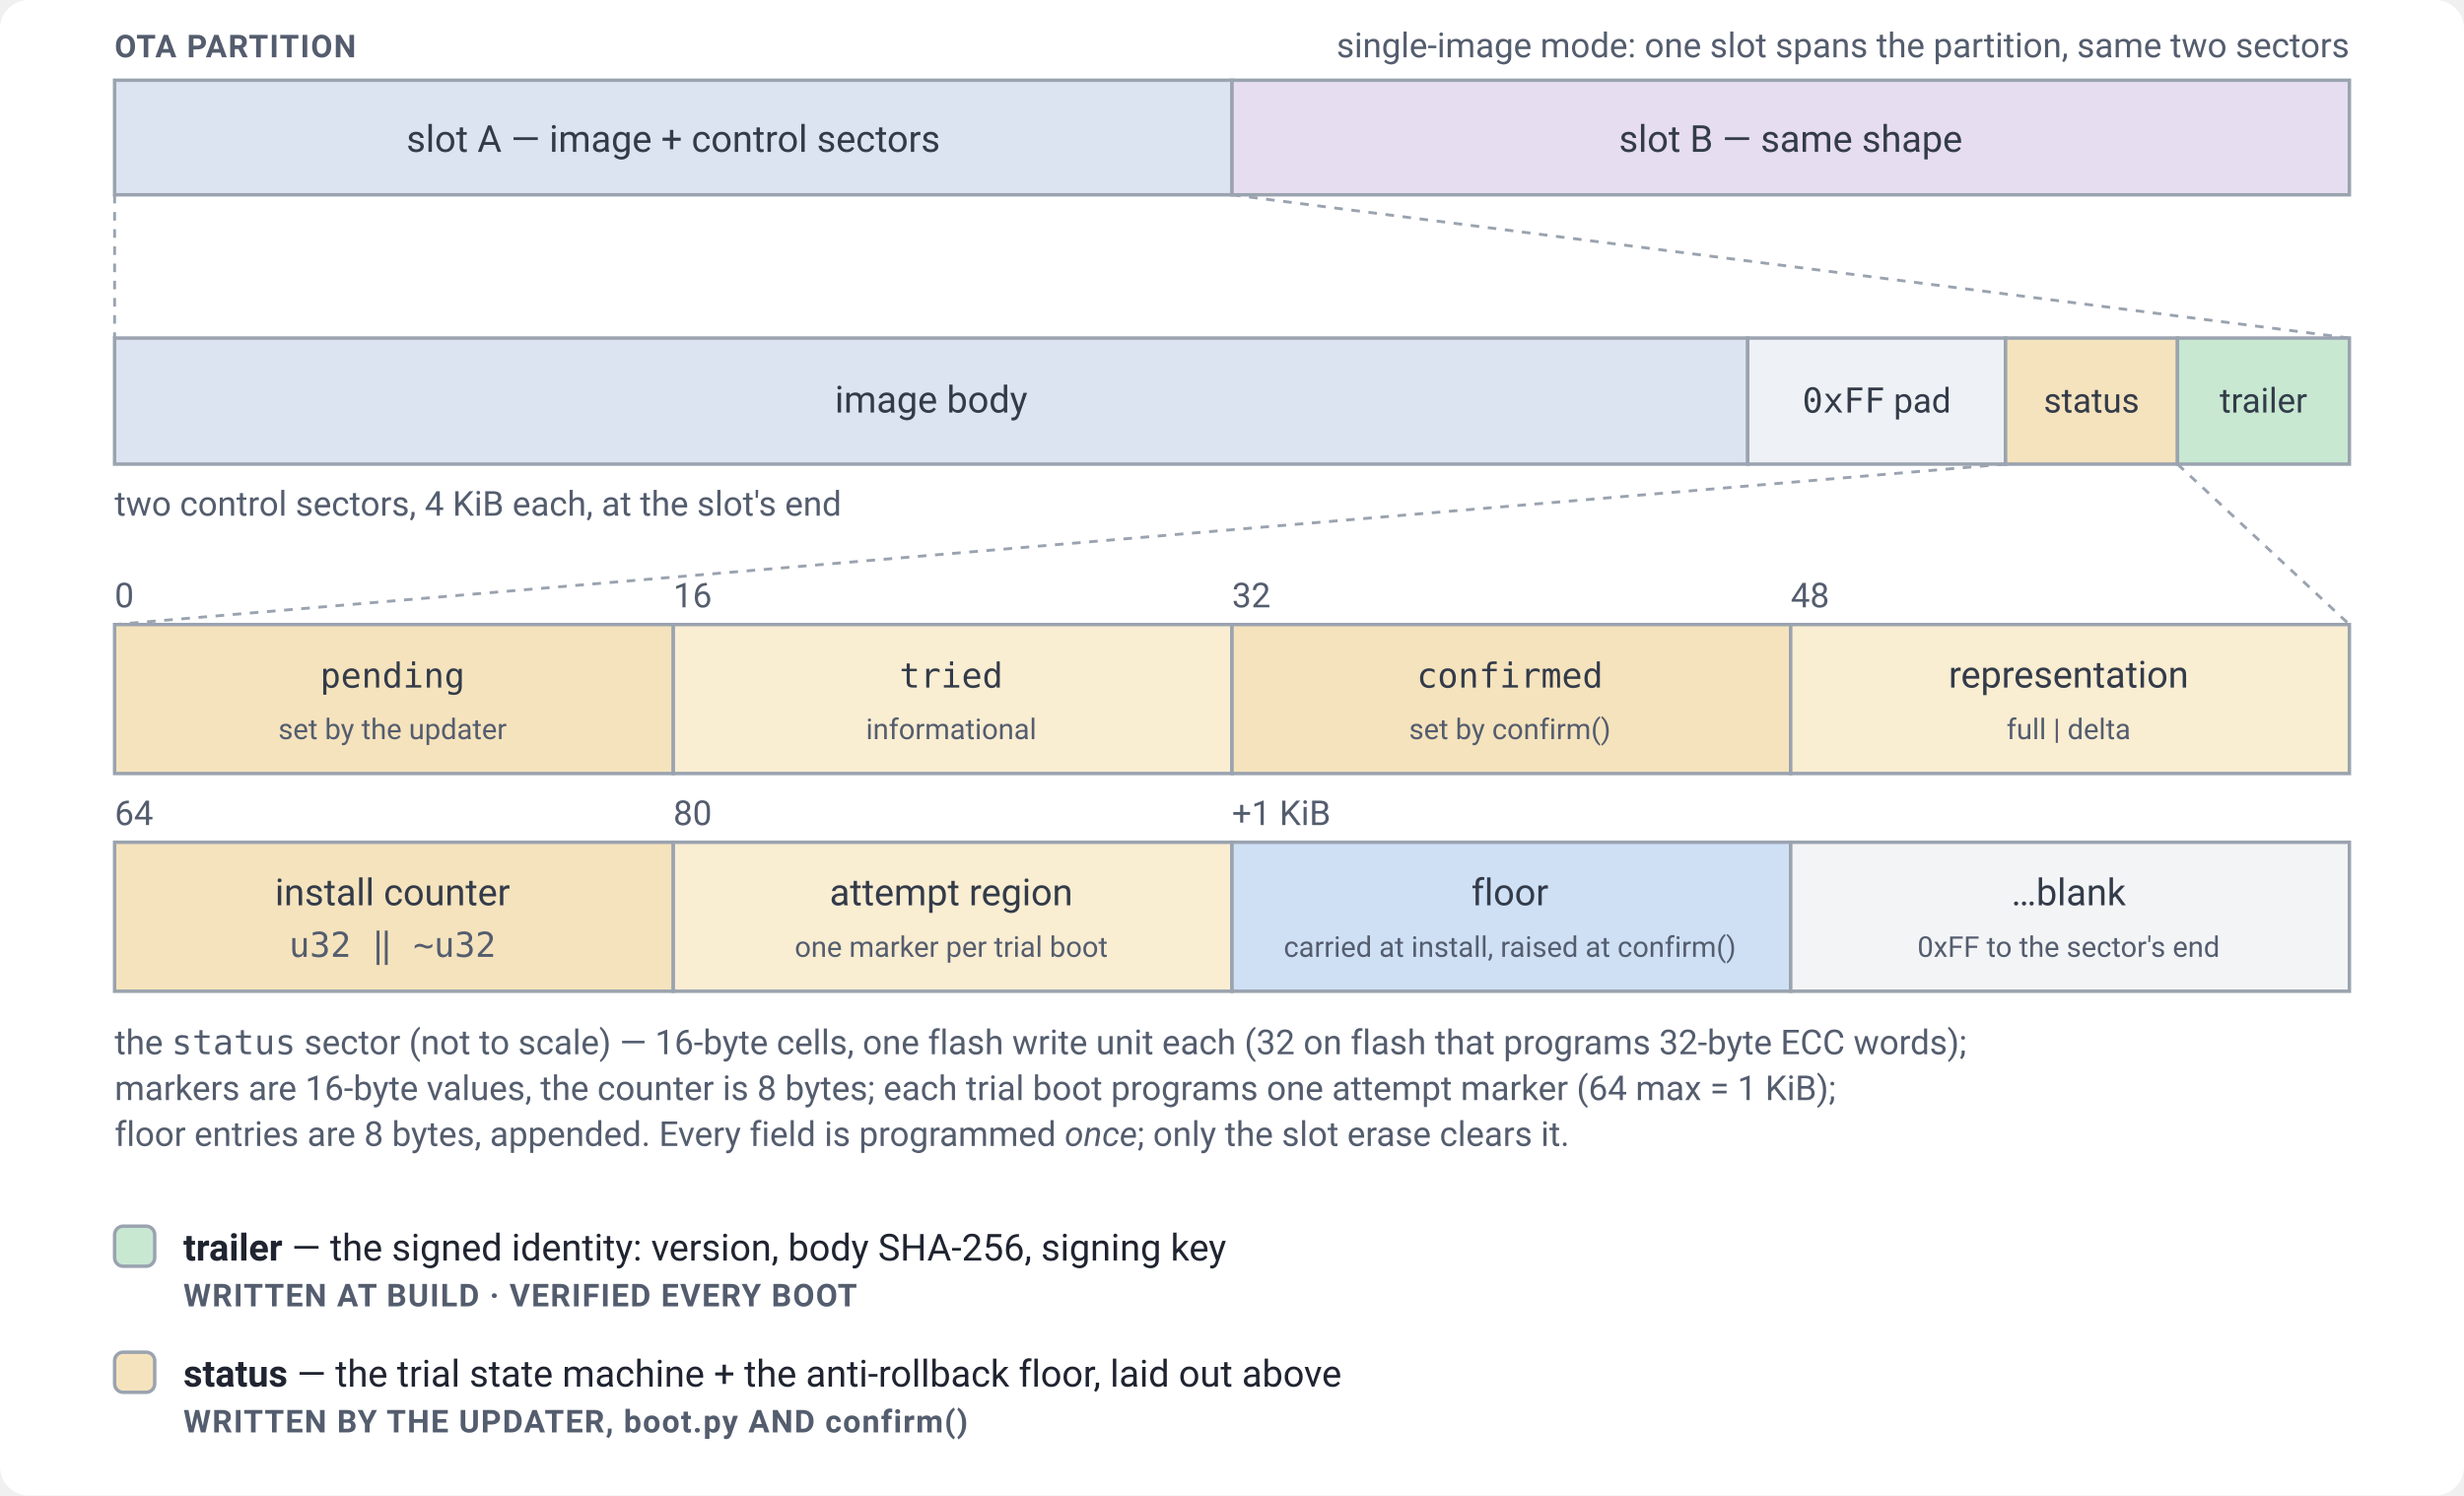
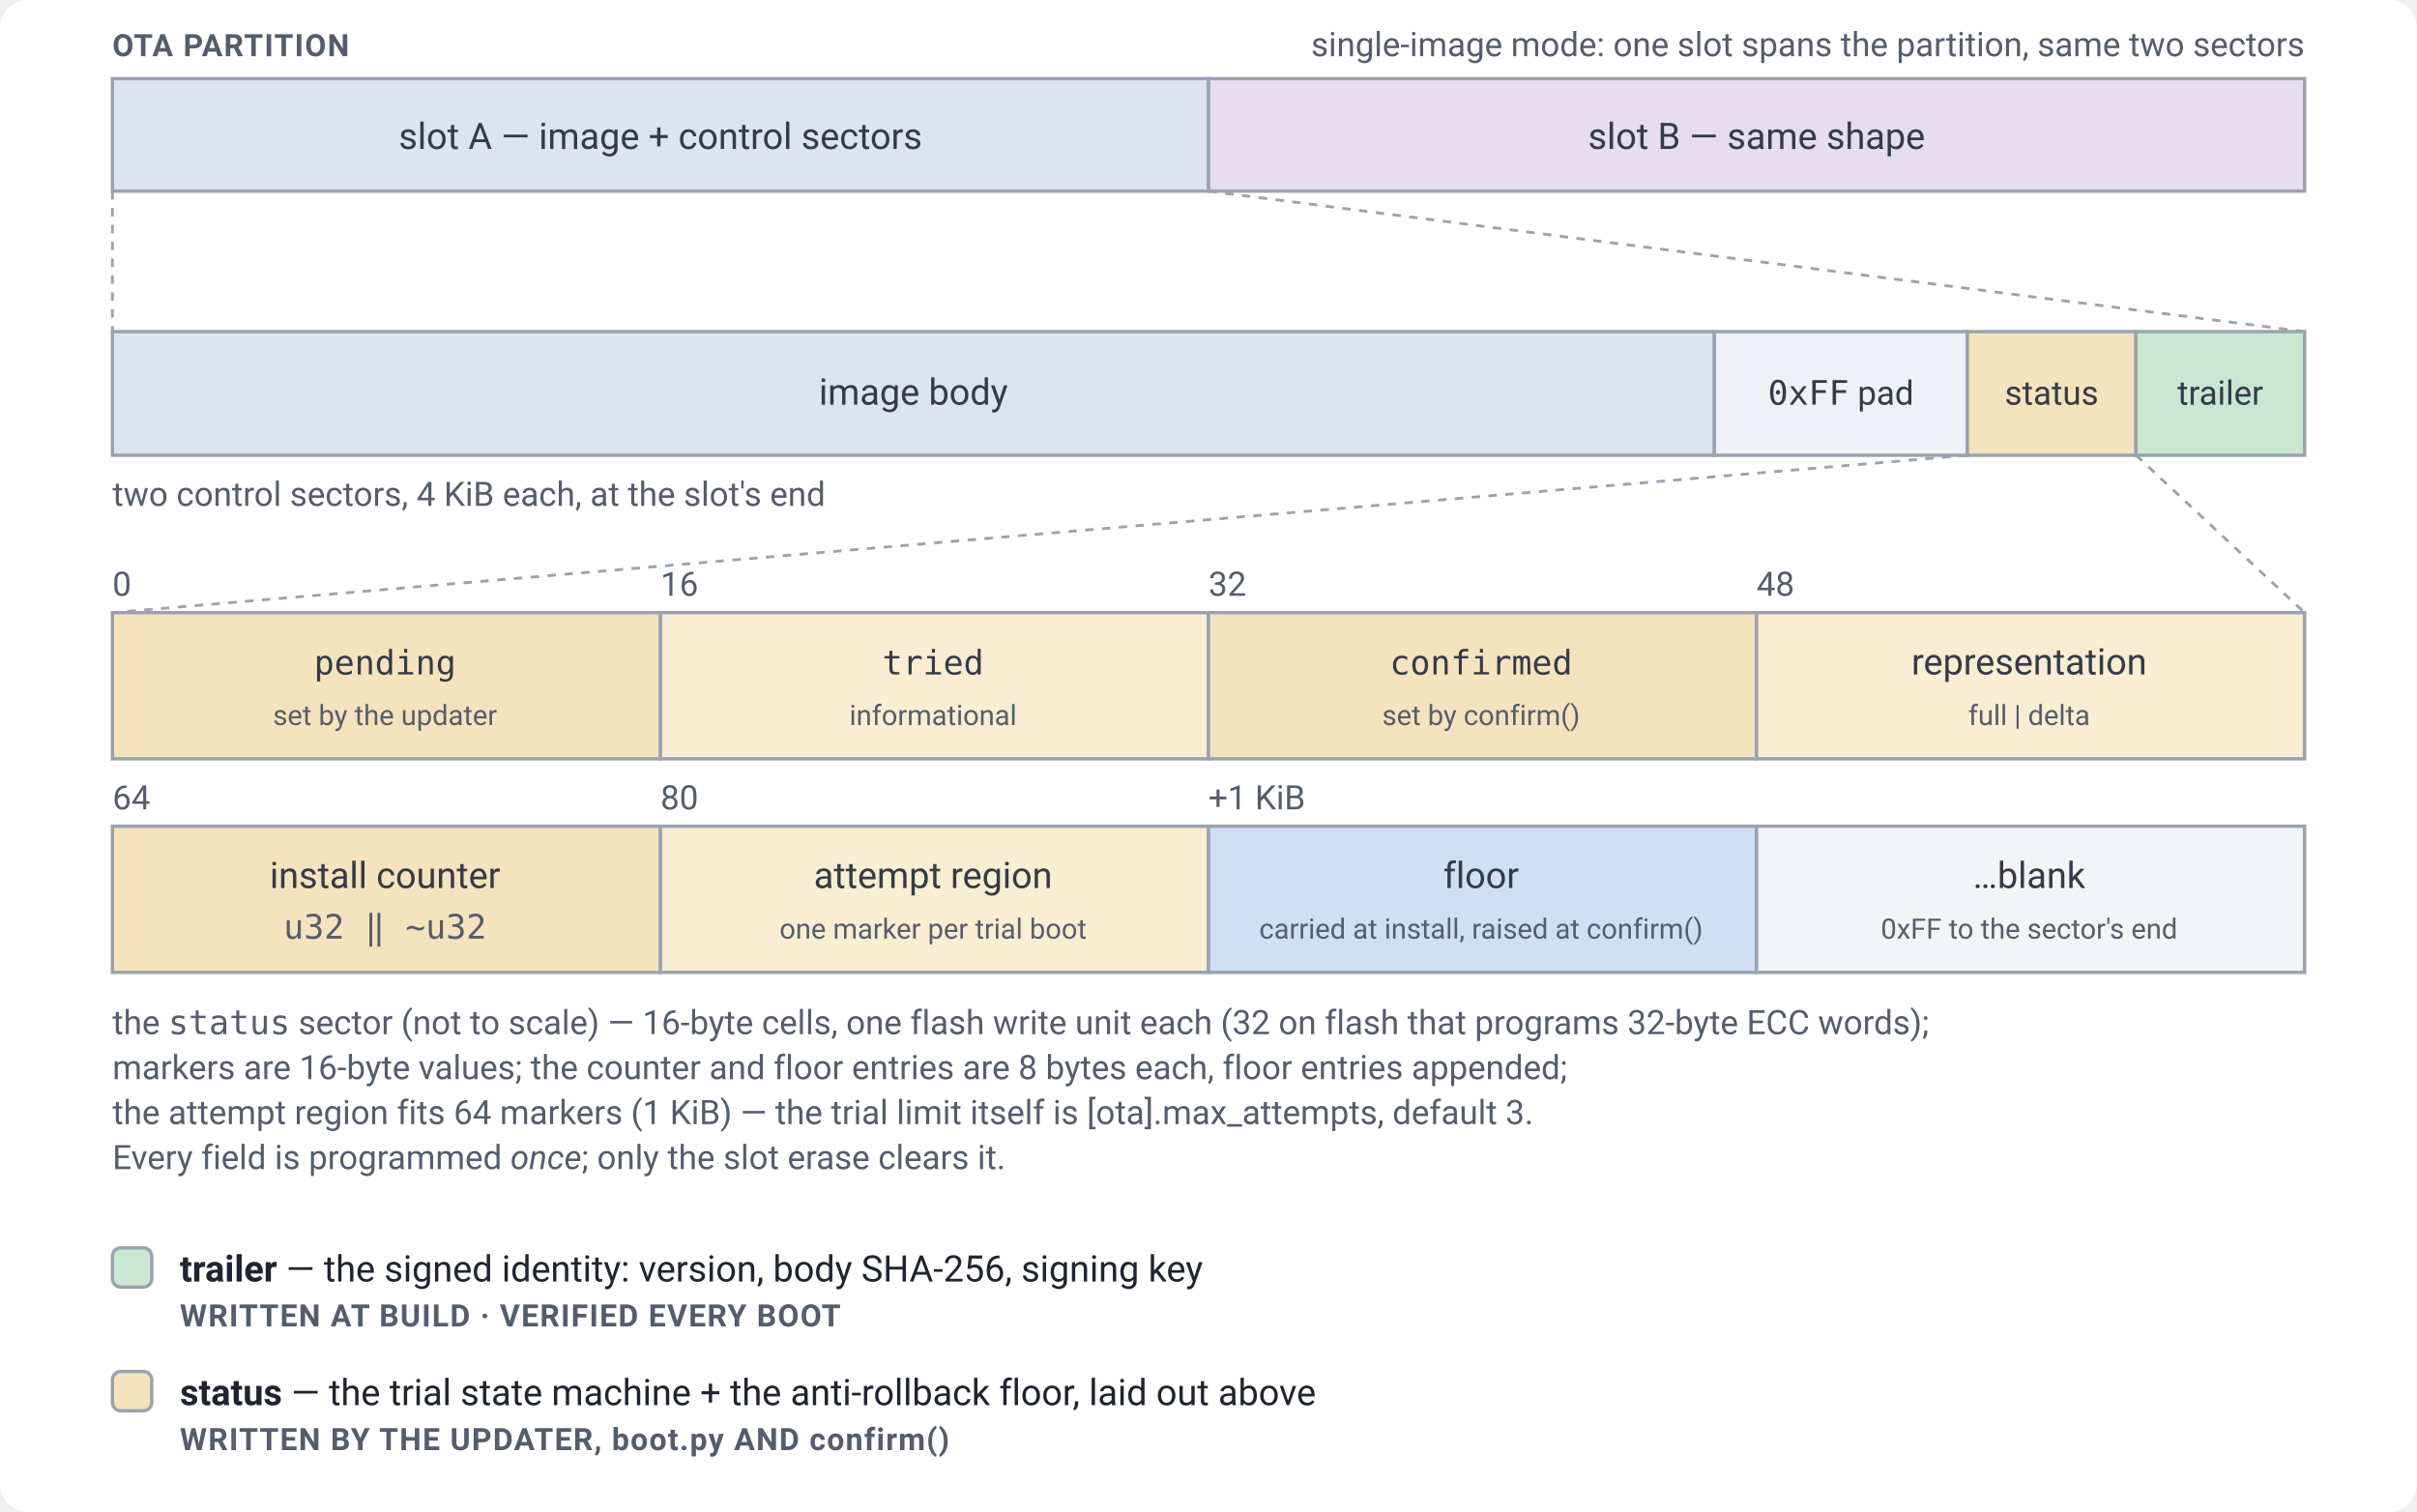
- <svg xmlns="http://www.w3.org/2000/svg" viewBox="0 0 860 522" font-family="-apple-system, 'Segoe UI', Roboto, Helvetica, Arial, sans-serif" font-size="13">
+ <svg xmlns="http://www.w3.org/2000/svg" viewBox="0 0 860 538" font-family="-apple-system, 'Segoe UI', Roboto, Helvetica, Arial, sans-serif" font-size="13">
  <style>
    .bg    { fill: #ffffff; }
    .t     { fill: #1f2430; }
    .bar   { fill: #333b49; }
    .barw  { fill: #545d6e; font-size: 10px; }
    .sub   { fill: #545d6e; font-size: 12px; }
    .who   { fill: #545d6e; font-size: 11px; font-weight: 600; letter-spacing: .04em; }
    .code  { font-family: ui-monospace, SFMono-Regular, Menlo, Consolas, monospace; font-size: 12px; }
    .seg   { stroke: #9aa3af; stroke-width: 1.2; }
    .zoom  { stroke: #9aa3af; stroke-width: 1; stroke-dasharray: 3 3; fill: none; }
    @media (prefers-color-scheme: dark) {
      .bg   { fill: #14181f; }
      .t    { fill: #e6e9f0; }
      .sub  { fill: #9aa5ba; }
      .who  { fill: #c3cede; }
      .seg  { stroke: #59637a; }
      .zoom { stroke: #59637a; }
    }
  </style>
  <rect class="bg" x="0" y="0" width="100%" height="100%" rx="10" />
  <text class="who" x="40" y="20">OTA PARTITION</text>
  <text class="sub" x="820" y="20" text-anchor="end">single-image mode: one slot spans the partition, same two sectors</text>
  <rect class="seg" x="40" y="28" width="390" height="40" fill="#dbe4f0" />
  <rect class="seg" x="430" y="28" width="390" height="40" fill="#e6ddf0" />
  <text class="bar" x="235" y="53" text-anchor="middle">slot A — image + control sectors</text>
  <text class="bar" x="625" y="53" text-anchor="middle">slot B — same shape</text>
  <path class="zoom" d="M40 68 L40 118" />
  <path class="zoom" d="M430 68 L820 118" />
  <rect class="seg" x="40" y="118" width="570" height="44" fill="#dbe4f0" />
  <rect class="seg" x="610" y="118" width="90" height="44" fill="#eef1f5" />
  <rect class="seg" x="700" y="118" width="60" height="44" fill="#f5e3bd" />
  <rect class="seg" x="760" y="118" width="60" height="44" fill="#c8e8d2" />
  <text class="bar" x="325" y="144" text-anchor="middle">image body</text>
  <text class="bar" x="655" y="144" text-anchor="middle" font-size="12">
    <tspan class="code">0xFF</tspan> pad</text>
  <text class="bar" x="730" y="144" text-anchor="middle" font-size="12">status</text>
  <text class="bar" x="790" y="144" text-anchor="middle" font-size="12">trailer</text>
  <text class="sub" x="40" y="180">two control sectors, 4 KiB each, at the slot's end</text>
  <path class="zoom" d="M700 162 L40 218" />
  <path class="zoom" d="M760 162 L820 218" />
  <text class="sub" x="40" y="212" font-size="10">0</text>
  <text class="sub" x="235" y="212" font-size="10">16</text>
  <text class="sub" x="430" y="212" font-size="10">32</text>
  <text class="sub" x="625" y="212" font-size="10">48</text>
  <rect class="seg" x="40" y="218" width="195" height="52" fill="#f5e3bd" />
  <rect class="seg" x="235" y="218" width="195" height="52" fill="#f9edd2" />
  <rect class="seg" x="430" y="218" width="195" height="52" fill="#f5e3bd" />
  <rect class="seg" x="625" y="218" width="195" height="52" fill="#f9edd2" />
  <text class="bar" x="137" y="240" text-anchor="middle">
    <tspan class="code">pending</tspan>
  </text>
  <text class="barw" x="137" y="258" text-anchor="middle">set by the updater</text>
  <text class="bar" x="332" y="240" text-anchor="middle">
    <tspan class="code">tried</tspan>
  </text>
  <text class="barw" x="332" y="258" text-anchor="middle">informational</text>
  <text class="bar" x="527" y="240" text-anchor="middle">
    <tspan class="code">confirmed</tspan>
  </text>
  <text class="barw" x="527" y="258" text-anchor="middle">set by confirm()</text>
  <text class="bar" x="722" y="240" text-anchor="middle">representation</text>
  <text class="barw" x="722" y="258" text-anchor="middle">full | delta</text>
  <text class="sub" x="40" y="288" font-size="10">64</text>
  <text class="sub" x="235" y="288" font-size="10">80</text>
  <text class="sub" x="430" y="288" font-size="10">+1 KiB</text>
  <rect class="seg" x="40" y="294" width="195" height="52" fill="#f5e3bd" />
  <rect class="seg" x="235" y="294" width="195" height="52" fill="#f9edd2" />
  <rect class="seg" x="430" y="294" width="195" height="52" fill="#cfe0f5" />
  <rect class="seg" x="625" y="294" width="195" height="52" fill="#f3f4f6" />
  <text class="bar" x="137" y="316" text-anchor="middle">install counter</text>
  <text class="barw" x="137" y="334" text-anchor="middle">
    <tspan class="code" font-size="10">u32 ‖ ~u32</tspan>
  </text>
  <text class="bar" x="332" y="316" text-anchor="middle">attempt region</text>
  <text class="barw" x="332" y="334" text-anchor="middle">one marker per trial boot</text>
  <text class="bar" x="527" y="316" text-anchor="middle">floor</text>
  <text class="barw" x="527" y="334" text-anchor="middle">carried at install, raised at confirm()</text>
  <text class="bar" x="722" y="316" text-anchor="middle">…blank</text>
  <text class="barw" x="722" y="334" text-anchor="middle">0xFF to the sector's end</text>
  <text class="sub" x="40" y="368">the <tspan class="code">status</tspan> sector (not to scale) — 16-byte cells, one flash write unit each (32 on flash that programs 32-byte ECC words);</text>
-   <text class="sub" x="40" y="384">markers are 16-byte values, the counter is 8 bytes; each trial boot programs one attempt marker (64 max = 1 KiB);</text>
-   <text class="sub" x="40" y="400">floor entries are 8 bytes, appended. Every field is programmed <tspan font-style="italic">once</tspan>; only the slot erase clears it.</text>
-   <rect class="seg" x="40" y="428" width="14" height="14" rx="3" fill="#c8e8d2" />
-   <text class="t" x="64" y="440">
+   <text class="sub" x="40" y="384">markers are 16-byte values; the counter and floor entries are 8 bytes each, floor entries appended;</text>
+   <text class="sub" x="40" y="400">the attempt region fits 64 markers (1 KiB) — the trial limit itself is [ota].max_attempts, default 3.</text>
+   <text class="sub" x="40" y="416">Every field is programmed <tspan font-style="italic">once</tspan>; only the slot erase clears it.</text>
+   <rect class="seg" x="40" y="444" width="14" height="14" rx="3" fill="#c8e8d2" />
+   <text class="t" x="64" y="456">
    <tspan font-weight="600">trailer</tspan> — the signed identity: version, body SHA-256, signing key</text>
-   <text class="who" x="64" y="456">WRITTEN AT BUILD · VERIFIED EVERY BOOT</text>
-   <rect class="seg" x="40" y="472" width="14" height="14" rx="3" fill="#f5e3bd" />
-   <text class="t" x="64" y="484">
+   <text class="who" x="64" y="472">WRITTEN AT BUILD · VERIFIED EVERY BOOT</text>
+   <rect class="seg" x="40" y="488" width="14" height="14" rx="3" fill="#f5e3bd" />
+   <text class="t" x="64" y="500">
    <tspan font-weight="600">status</tspan> — the trial state machine + the anti-rollback floor, laid out above</text>
-   <text class="who" x="64" y="500">WRITTEN BY THE UPDATER, boot.py AND confirm()</text>
+   <text class="who" x="64" y="516">WRITTEN BY THE UPDATER, boot.py AND confirm()</text>
</svg>
